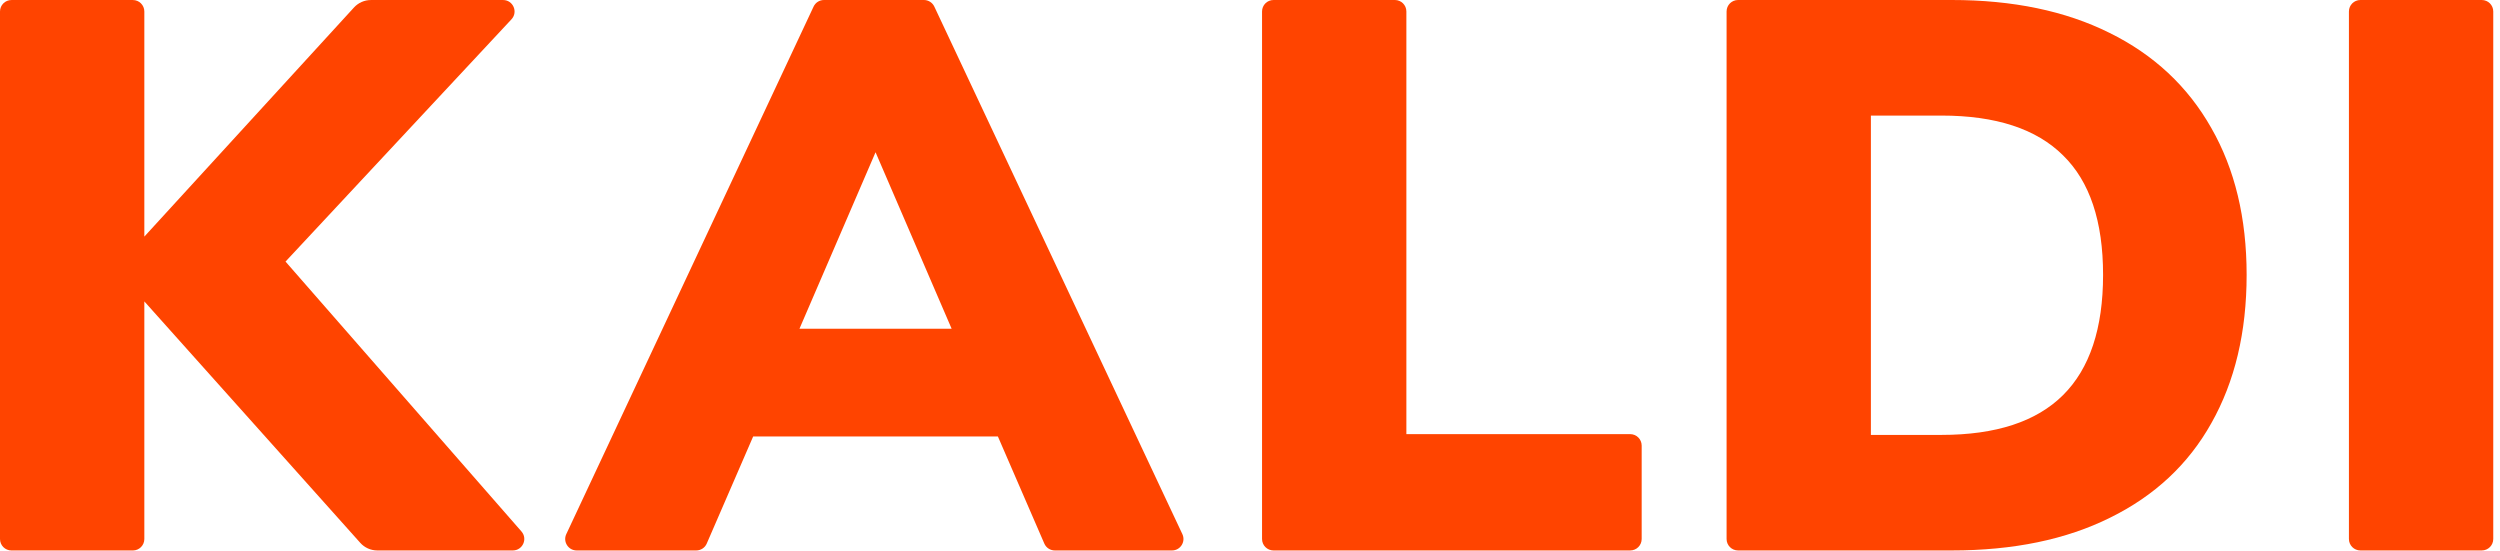
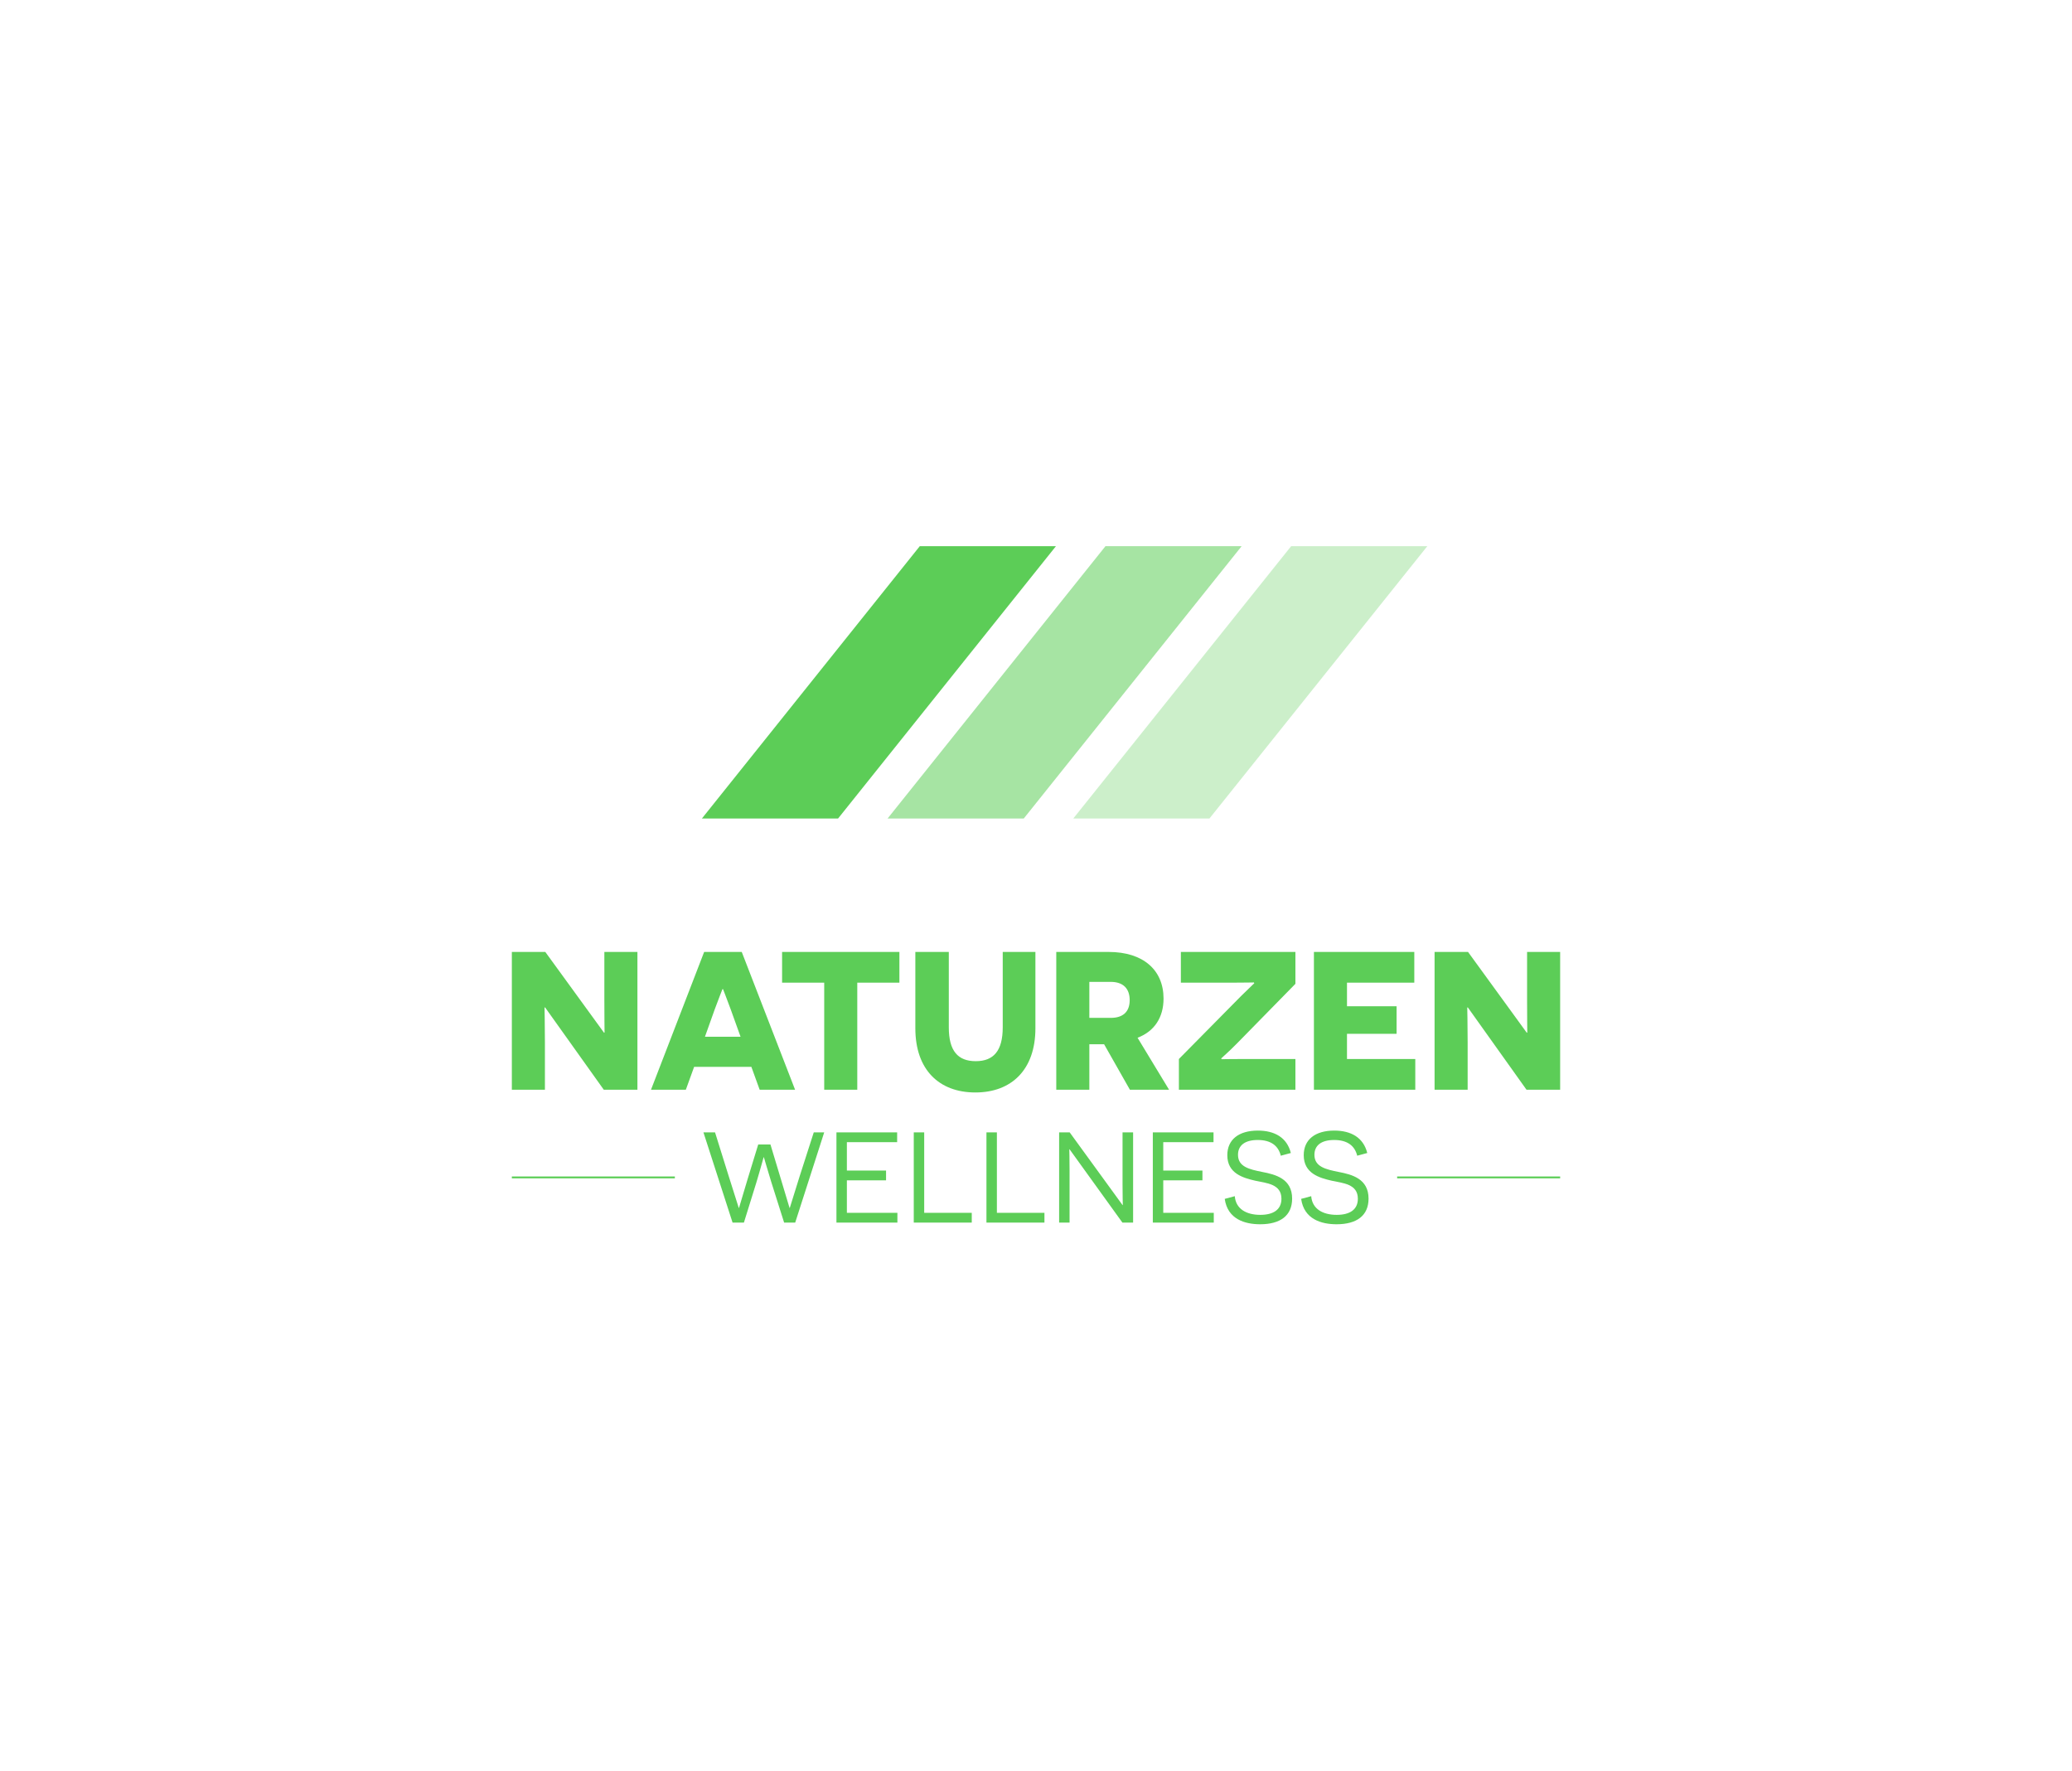
- <svg xmlns="http://www.w3.org/2000/svg" xmlns:xlink="http://www.w3.org/1999/xlink" viewBox="0 0 109 24">
-   <g transform="translate(-1470)">
-     <g style="mix-blend-mode:normal" transform="translate(1470)" fill="#f40">
-       <use xlink:href="#b" style="mix-blend-mode:normal" />
-       <use xlink:href="#c" style="mix-blend-mode:normal" />
-       <use xlink:href="#d" style="mix-blend-mode:normal" />
-       <use xlink:href="#e" style="mix-blend-mode:normal" />
-       <use xlink:href="#f" style="mix-blend-mode:normal" />
+ <svg xmlns="http://www.w3.org/2000/svg" contrastcolor="4EC3E0" template="contrast" presentation="2.5" layouttype="above-text" id1="69" id2="68" companyname="Naturzen Wellness" viewBox="0 0 550 470">
+   <g fill="#005f86" stroke-miterlimit="10" font-family="none" font-weight="none" font-size="none" text-anchor="none" style="mix-blend-mode:normal">
+     <path d="M160.266 289.28h8.935v-36.572h-8.778v12.696c0 3.97.052 8.673.052 8.725h-.156l-15.57-21.421h-8.882v36.572h8.778v-12.539c0-4.754-.105-9.247-.105-9.3h.157zm39.185-6.06l2.195 6.06h9.404l-14.159-36.572h-9.979l-14.106 36.572h9.247l2.195-6.06zm-2.873-7.994h-9.457l2.613-7.314c1.149-3.03 1.985-5.277 2.037-5.33h.157c.052.053.888 2.352 2.038 5.382zm42.163-14.368v-8.15H207.6v8.15h11.182v28.422h8.777v-28.422zm36.102-8.15h-8.673v20.01c0 6.27-2.455 8.987-7.157 8.987-4.755 0-7.158-2.717-7.158-8.987v-20.01h-8.882v20.271c0 11.025 6.322 17.033 15.935 17.033 9.561 0 15.935-6.008 15.935-17.033zm25.079 36.572h10.397l-8.36-13.793c4.441-1.672 6.897-5.381 6.897-10.397 0-7.576-5.382-12.382-14.577-12.382h-13.898v36.572h8.778v-12.069h3.918zm-10.763-19.07v-9.56h5.642c3.396 0 5.068 1.828 5.068 4.858 0 3.083-1.776 4.702-5.015 4.702zm54.702-9.038v-8.464h-30.407v8.15h14.367c2.3 0 4.964-.052 5.016-.052l.104.209c0 .052-1.41 1.306-3.552 3.448L312.93 281.13v8.15h30.93v-8.15h-14.107c-3.187 0-5.433.052-5.485.052l-.105-.209c0-.052 1.88-1.62 4.232-4.023zm4.911 28.108h26.907v-8.15h-18.13v-6.688h13.167v-7.314H357.55v-6.27h17.868v-8.15h-26.646zm56.427 0h8.934v-36.572h-8.778v12.696c0 3.97.053 8.673.053 8.725h-.157l-15.57-21.421H380.8v36.572h8.778v-12.539c0-4.754-.105-9.247-.105-9.3h.157zM208.14 324.555h2.942l7.697-23.945h-2.771l-3.729 11.596c-1.163 3.729-2.6 8.381-2.634 8.45h-.068c-.034-.069-1.403-4.687-2.258-7.526l-2.805-9.305h-3.25l-2.84 9.27c-.854 2.874-2.223 7.492-2.257 7.56h-.068c-.034-.068-1.505-4.72-2.737-8.654l-3.558-11.391h-3.078l7.73 23.945h3.011l3.284-10.57c1.129-3.729 1.916-6.74 1.95-6.773h.068c.035.034.856 3.044 1.95 6.533zm13.889 0h16.18v-2.6h-13.41v-8.62h10.4v-2.6h-10.4v-7.526h13.342v-2.6h-16.112zm20.524 0h15.394v-2.6h-12.623V300.61h-2.77zm19.294 0h15.394v-2.6h-12.623V300.61h-2.771zm36.09 0h2.839V300.61h-2.805v13.683c0 2.77.068 5.576.068 5.61h-.068l-14.026-19.293h-2.805v23.945h2.771v-13.717c0-2.976-.068-5.713-.068-5.747h.068zm8.073 0h16.18v-2.6h-13.41v-8.62h10.4v-2.6h-10.4v-7.526h13.342v-2.6H306.01zm19.088-6.294c.753 5.405 5.37 6.739 9.407 6.739 5.337 0 8.484-2.292 8.484-6.807 0-5.269-4.379-6.397-7.936-7.082-3.421-.684-6.432-1.368-6.432-4.55 0-2.428 1.745-3.933 5.234-3.933 3.524 0 5.474 1.54 6.124 4.173l2.668-.718c-1.026-4.105-4.31-5.952-8.758-5.952-5.028 0-8.107 2.36-8.107 6.533 0 4.858 4.174 6.021 7.423 6.774 2.976.65 6.945.855 6.945 4.789 0 2.873-2.121 4.276-5.61 4.276-3.66 0-6.5-1.54-6.774-4.96zm20.285 0c.753 5.405 5.371 6.739 9.408 6.739 5.336 0 8.483-2.292 8.483-6.807 0-5.269-4.378-6.397-7.936-7.082-3.42-.684-6.431-1.368-6.431-4.55 0-2.428 1.744-3.933 5.234-3.933 3.523 0 5.473 1.54 6.123 4.173l2.668-.718c-1.026-4.105-4.31-5.952-8.757-5.952-5.029 0-8.107 2.36-8.107 6.533 0 4.858 4.173 6.021 7.423 6.774 2.976.65 6.944.855 6.944 4.789 0 2.873-2.12 4.276-5.61 4.276-3.66 0-6.5-1.54-6.773-4.96zM135.867 312.818v-.506h43.27v.506zm278.266-.506v.506h-43.27v-.506z" fill="#5ccd57" />
+     <g fill="#5ccd57">
+       <path d="M244.143 145h36.146l-57.834 72.292H186.31z" />
+       <path d="M293.433 145h36.146l-57.834 72.292H235.6z" opacity=".55" />
+       <path d="M342.723 145h36.146l-57.834 72.292H284.89z" opacity=".314" />
    </g>
  </g>
-   <defs>
-     <path id="b" d="M22.735 23.171c.283.323.053.829-.376.829h-5.907c-.285 0-.556-.121-.745-.333l-9.414-10.526v10.36c0 .276-.224.5-.5.5h-5.293c-.276 0-.5-.224-.5-.5v-23c0-.276.224-.5.5-.5h5.293c.276 0 .5.224.5.5v9.815l9.141-9.99c.19-.207.457-.325.738-.325h5.762c.437 0 .664.521.366.841l-9.851 10.563 10.287 11.767z" />
-     <path id="c" d="M45.991 24c-.199 0-.38-.118-.459-.301l-2.024-4.669h-10.67l-2.024 4.669c-.079.183-.259.301-.459.301h-5.212c-.366 0-.608-.381-.453-.712l10.782-23c.082-.176.259-.288.453-.288h4.358c.194 0 .37.112.453.287l10.815 23c.156.332-.086.713-.452.713h-5.108zm-11.135-9.668h6.635l-3.317-7.694-3.317 7.694z" />
-     <path id="d" d="M55.525 24c-.276 0-.5-.224-.5-.5v-23c0-.276.224-.5.5-.5h5.293c.276 0 .5.224.5.5v18.428h9.759c.276 0 .5.224.5.5v4.072c0 .276-.224.5-.5.5h-15.552z" />
-     <path id="e" d="M75.279.5c0-.276.224-.5.5-.5h9.315c2.667 0 4.959.477 6.874 1.43 1.938.953 3.42 2.338 4.446 4.153 1.026 1.793 1.539 3.926 1.539 6.4 0 2.496-.513 4.652-1.539 6.468-1.003 1.793-2.474 3.166-4.412 4.119-1.915.953-4.218 1.43-6.908 1.43h-9.315c-.276 0-.5-.224-.5-.5v-23zm9.37 18.462c2.371 0 4.138-.579 5.301-1.736 1.163-1.157 1.744-2.905 1.744-5.242 0-2.338-.581-4.074-1.744-5.209-1.163-1.157-2.93-1.736-5.301-1.736h-3.078v13.923h3.078z" />
-     <path id="f" d="M102.913 24c-.276 0-.5-.224-.5-.5v-23c0-.276.224-.5.5-.5h5.293c.276 0 .5.224.5.5v23c0 .276-.224.5-.5.5h-5.293z" />
-   </defs>
+   <path data-path-id="path-id-79676" class="invisible-bbox" fill="transparent" d="M135 252h278v37H135z" />
+   <path data-path-id="path-id-87822" class="invisible-bbox" fill="transparent" d="M186 144h94v72h-94z" />
+   <path data-path-id="path-id-56301" class="invisible-bbox" fill="transparent" d="M235 144h94v72h-94z" />
+   <path data-path-id="path-id-98664" class="invisible-bbox" fill="transparent" d="M284 144h94v72h-94z" />
+   <path data-path-id="path-id-6760" class="invisible-bbox" fill="transparent" d="M186 299h177v25H186z" />
+   <path data-path-id="path-id-92288" class="invisible-bbox" fill="transparent" d="M135 311h278v1H135z" />
</svg>
